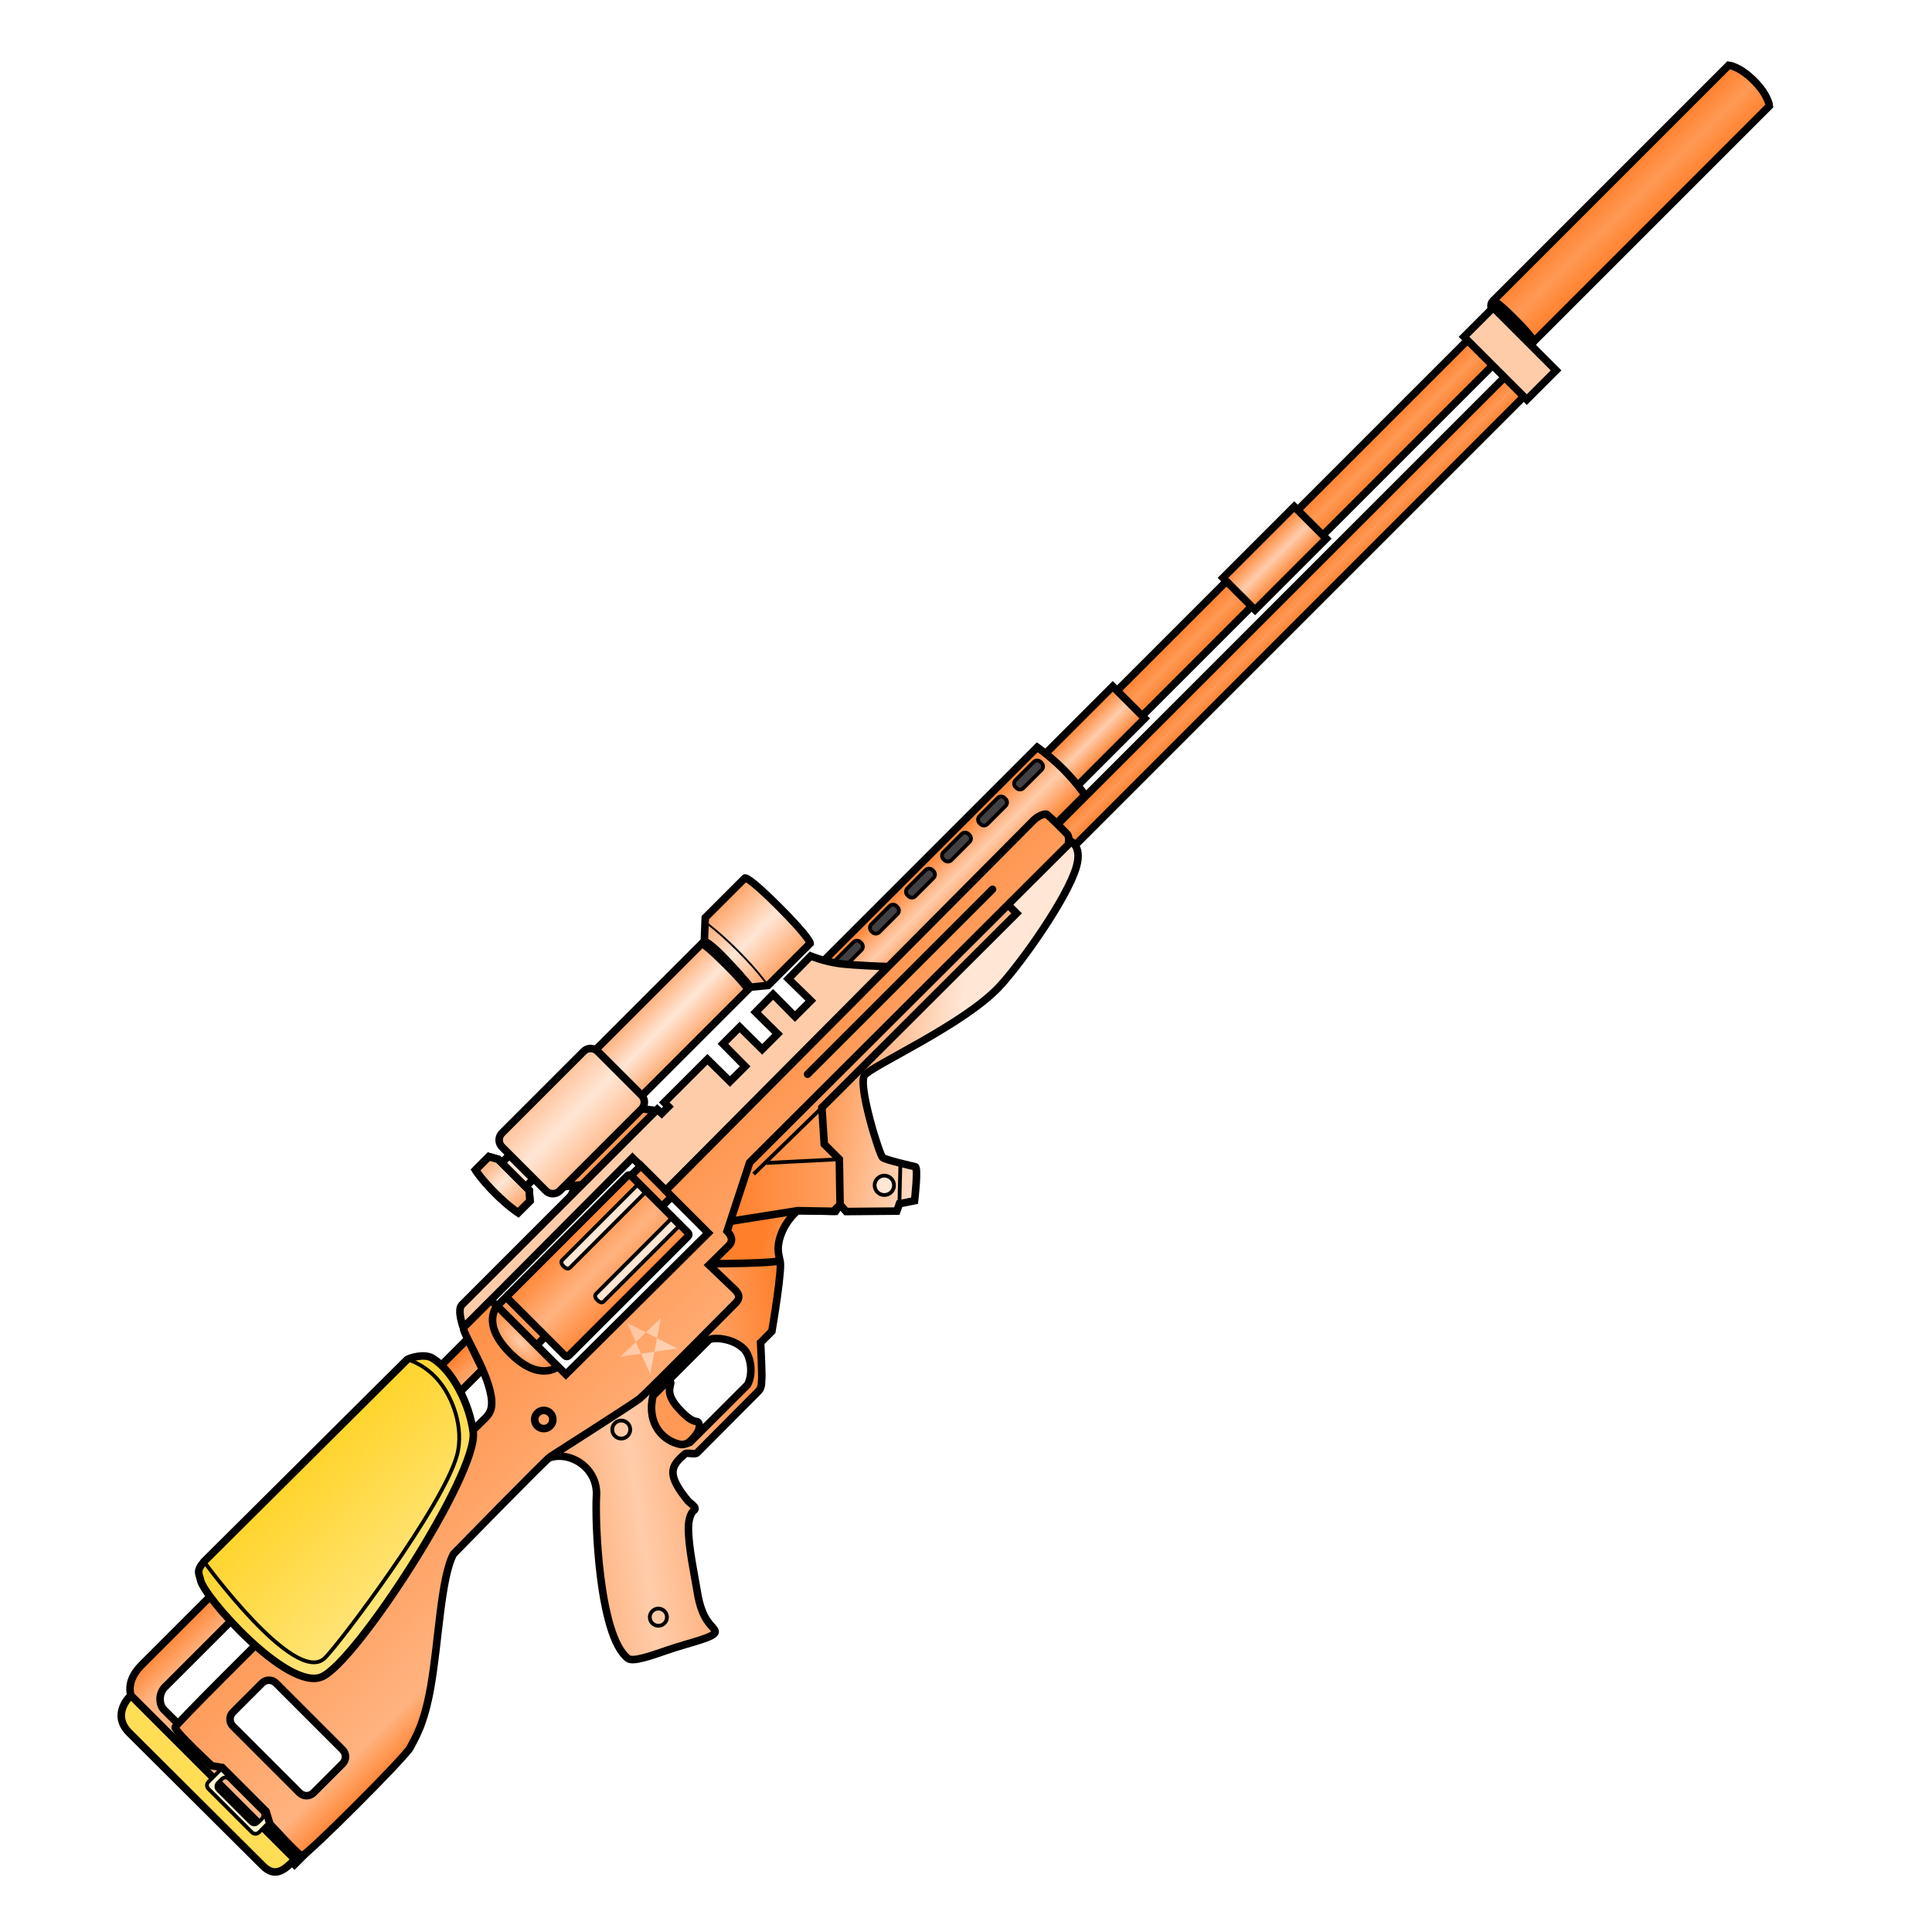
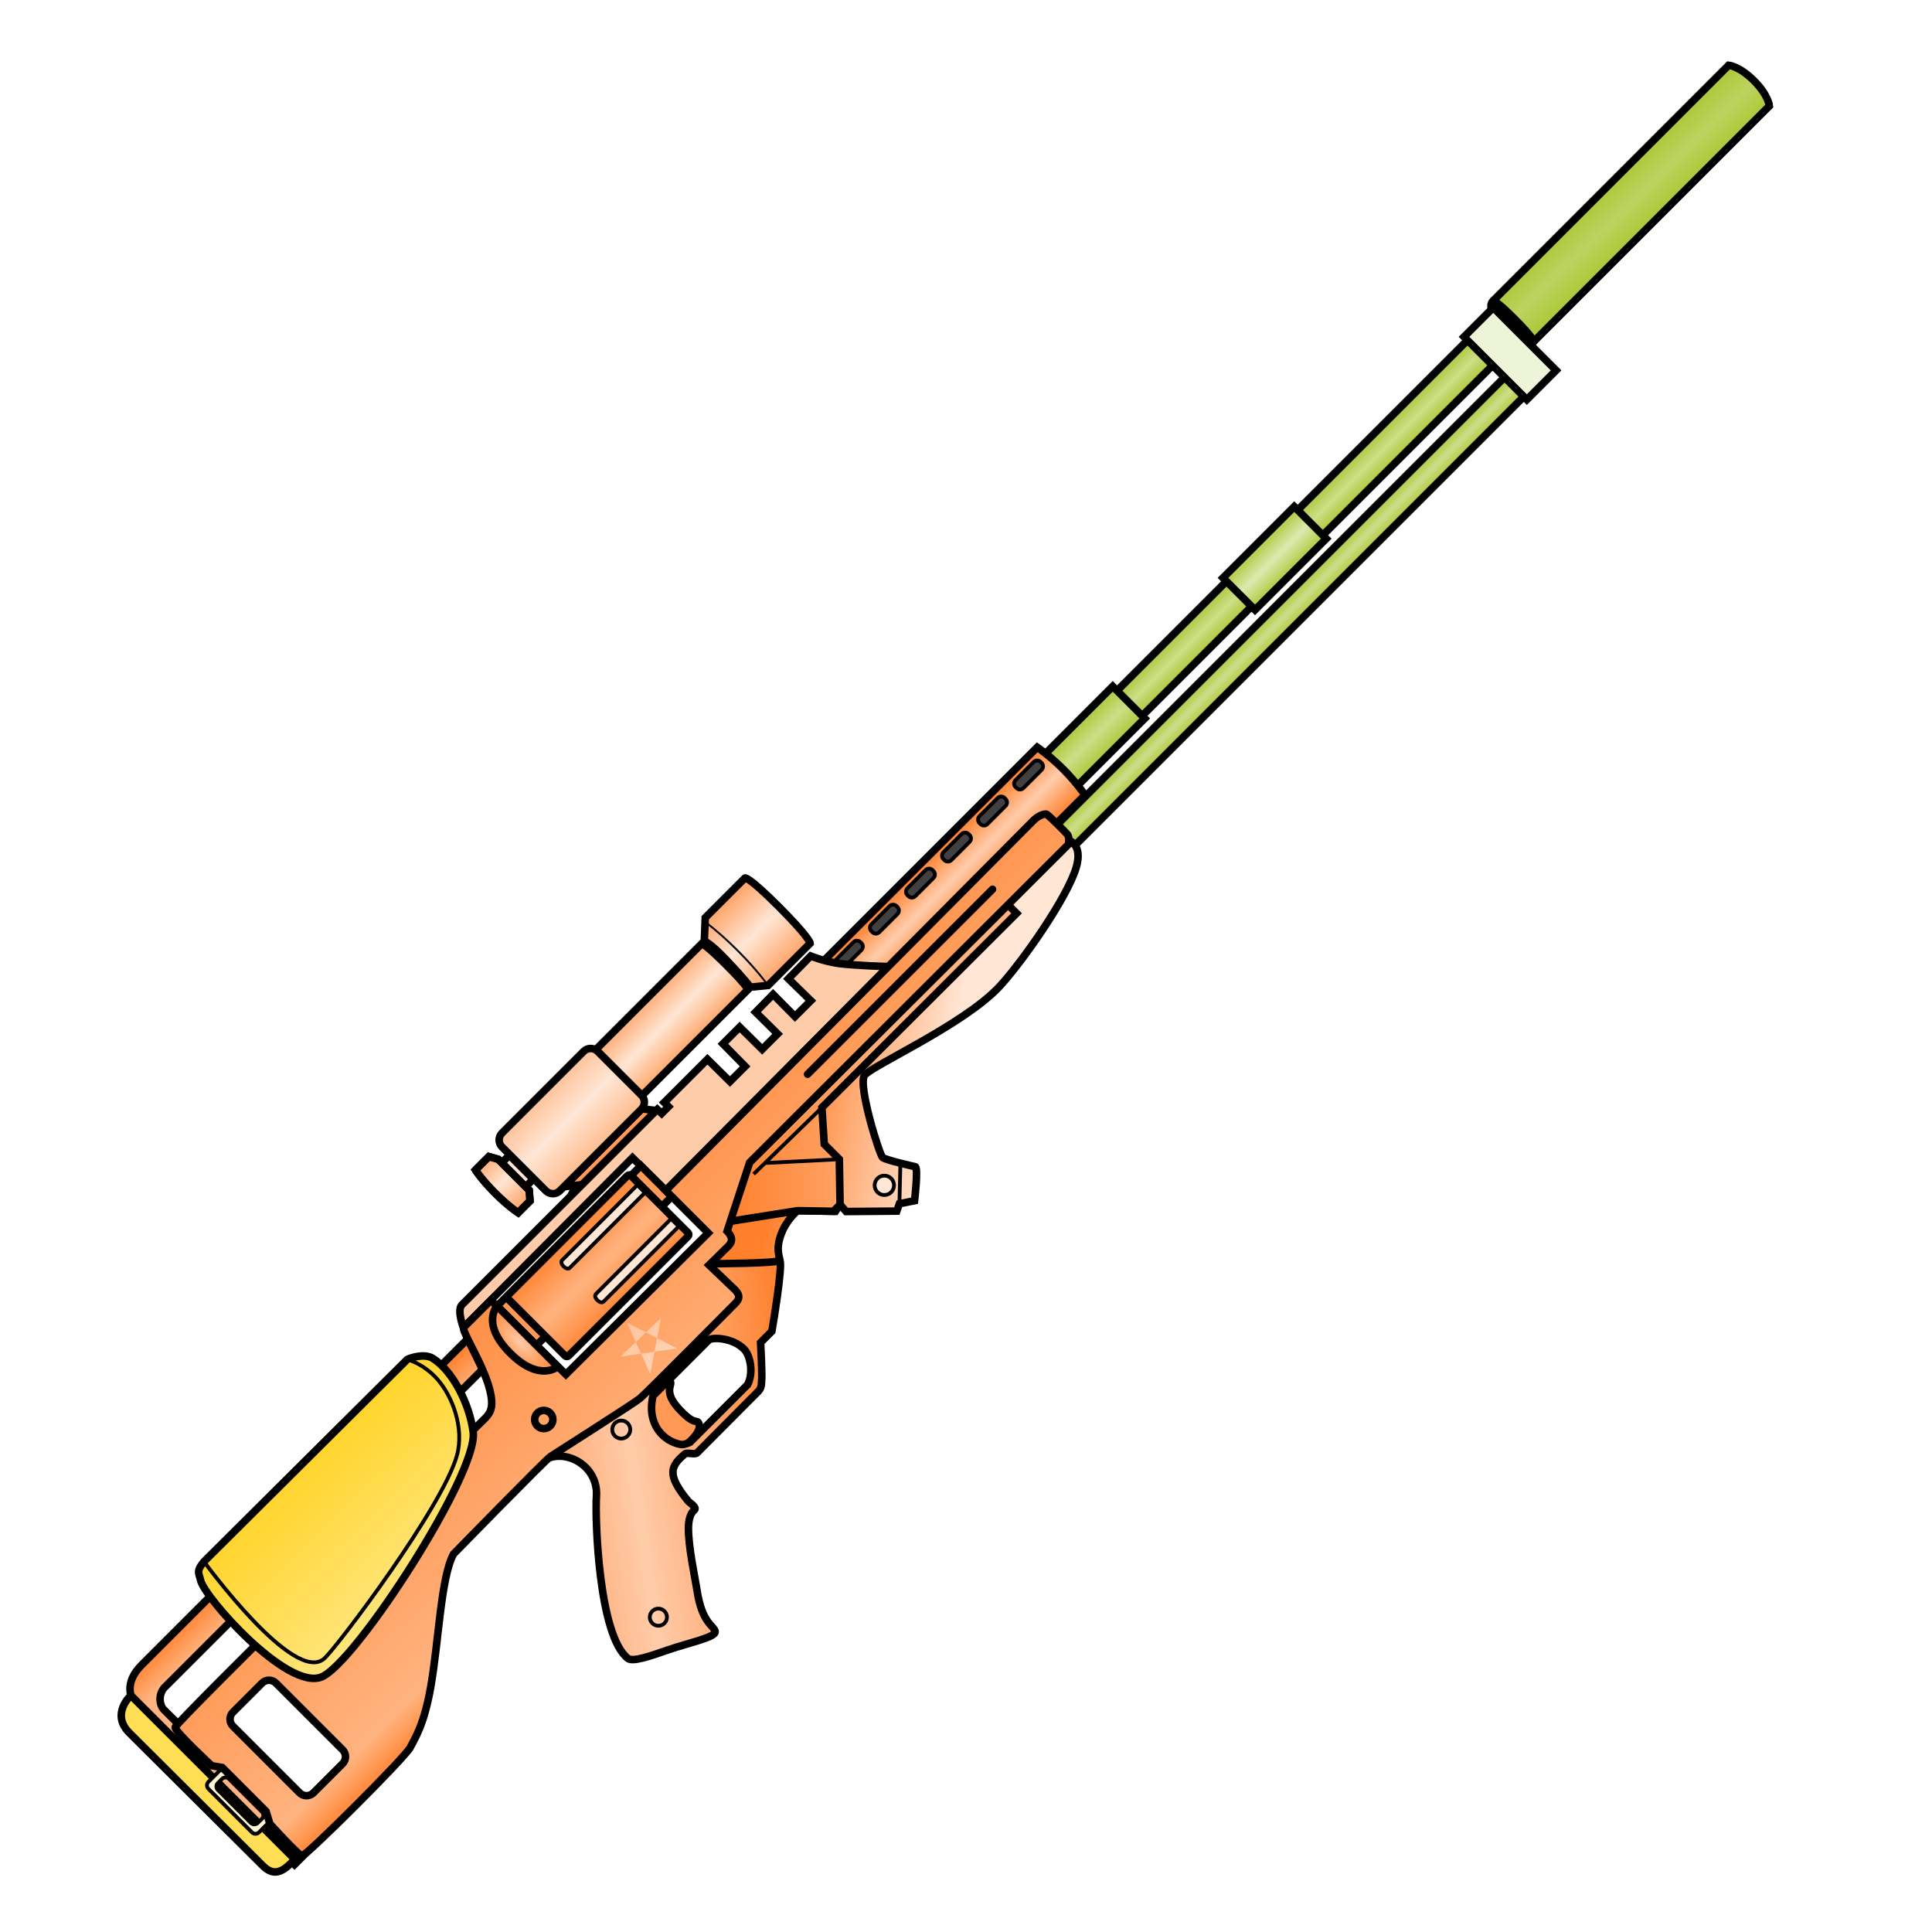
<svg xmlns="http://www.w3.org/2000/svg" xmlns:xlink="http://www.w3.org/1999/xlink" viewBox="0 0 256 256">
  <defs>
+     <linearGradient id="innoGrad7">
+       <stop offset="0" stop-color="#abc837" />
+       <stop offset=".5" stop-color="#abc837" stop-opacity="0" />
+       <stop offset="1" stop-color="#abc837" />
+     </linearGradient>
    <linearGradient id="innoGrad6">
      <stop offset="0" stop-color="#ff7f2a" />
      <stop offset=".503" stop-color="#ff7f2a" stop-opacity="0" />
      <stop offset="1" stop-color="#ff7f2a" />
    </linearGradient>
    <linearGradient id="innoGrad4">
      <stop offset="0" stop-color="#ff7f2a" />
      <stop offset=".89" stop-color="#ff7f2a" stop-opacity="0" />
      <stop offset="1" stop-color="#ff7f2a" />
    </linearGradient>
    <linearGradient id="innoGrad3">
      <stop offset="0" stop-color="#ff7f2a" />
      <stop offset=".5" stop-color="#ff7f2a" stop-opacity="0" />
      <stop offset="1" stop-color="#ff7f2a" />
    </linearGradient>
    <linearGradient id="innoGrad2">
      <stop offset="0" stop-color="#ff7f2a" stop-opacity="0" />
      <stop offset="1" stop-color="#ff7f2a" />
    </linearGradient>
    <linearGradient id="innoGrad1">
      <stop offset="0" stop-color="#ffd42a" />
      <stop offset="1" stop-color="#ffd42a" stop-opacity="0" />
    </linearGradient>
    <linearGradient id="linearGradient966" x1="38.027" x2="37.776" y1="98.737" y2="117.05" gradientUnits="userSpaceOnUse" xlink:href="#innoGrad1" />
    <radialGradient id="radialGradient989" cx="65.238" cy="106.155" r="1.748" fx="65.238" fy="106.155" gradientTransform="matrix(1.38406 0 0 2.84231 -25.056 -195.633)" gradientUnits="userSpaceOnUse" xlink:href="#innoGrad2" />
    <linearGradient id="linearGradient1012" x1="73.741" x2="73.681" y1="101.098" y2="111.549" gradientUnits="userSpaceOnUse" xlink:href="#innoGrad3" />
    <linearGradient id="linearGradient1045" x1="41.949" x2="41.878" y1="89.871" y2="128.515" gradientUnits="userSpaceOnUse" xlink:href="#innoGrad4" />
    <linearGradient id="linearGradient1079" x1="17.544" x2="17.592" y1="105.141" y2="101.615" gradientUnits="userSpaceOnUse" xlink:href="#innoGrad2" />
    <linearGradient id="linearGradient1102" x1="109.548" x2="97.147" y1="116.731" y2="104.256" gradientUnits="userSpaceOnUse" xlink:href="#innoGrad2" />
    <linearGradient id="linearGradient1133" x1="111.928" x2="102.529" y1="120.989" y2="107.701" gradientUnits="userSpaceOnUse" xlink:href="#innoGrad2" />
    <linearGradient id="linearGradient1156" x1="85.167" x2="85.326" y1="82.406" y2="104.266" gradientUnits="userSpaceOnUse" xlink:href="#innoGrad3" />
    <linearGradient id="linearGradient1179" x1="111.658" x2="111.5" y1="86.136" y2="100.595" gradientUnits="userSpaceOnUse" xlink:href="#innoGrad3" />
    <linearGradient id="linearGradient1211" x1="101.88" x2="101.941" y1="87.733" y2="99.072" gradientUnits="userSpaceOnUse" xlink:href="#innoGrad3" />
    <linearGradient id="linearGradient1234" x1="74.707" x2="74.571" y1="88.022" y2="98.078" gradientUnits="userSpaceOnUse" xlink:href="#innoGrad3" />
-     <linearGradient id="linearGradient1257" x1="227.812" x2="227.754" y1="100.926" y2="107.028" gradientUnits="userSpaceOnUse" xlink:href="#innoGrad3" />
-     <linearGradient id="linearGradient1290" x1="209.654" x2="209.654" y1="107.503" y2="110.326" gradientUnits="userSpaceOnUse" xlink:href="#innoGrad3" />
-     <linearGradient id="linearGradient1313" x1="212.766" x2="212.766" y1="102.078" y2="105.758" gradientUnits="userSpaceOnUse" xlink:href="#innoGrad3" />
-     <linearGradient id="linearGradient1336" x1="183.133" x2="183.133" y1="101.57" y2="106.265" gradientUnits="userSpaceOnUse" xlink:href="#innoGrad3" />
-     <linearGradient id="linearGradient1359" x1="156.674" x2="156.674" y1="101.443" y2="106.138" gradientUnits="userSpaceOnUse" xlink:href="#innoGrad3" />
+     <linearGradient id="linearGradient1257" x1="227.812" x2="227.754" y1="100.926" y2="107.028" gradientUnits="userSpaceOnUse" xlink:href="#innoGrad7" />
+     <linearGradient id="linearGradient1290" x1="209.654" x2="209.654" y1="107.503" y2="110.326" gradientUnits="userSpaceOnUse" xlink:href="#innoGrad7" />
+     <linearGradient id="linearGradient1313" x1="212.766" x2="212.766" y1="102.078" y2="105.758" gradientUnits="userSpaceOnUse" xlink:href="#innoGrad7" />
+     <linearGradient id="linearGradient1336" x1="183.133" x2="183.133" y1="101.57" y2="106.265" gradientUnits="userSpaceOnUse" xlink:href="#innoGrad7" />
+     <linearGradient id="linearGradient1359" x1="156.674" x2="156.674" y1="101.443" y2="106.138" gradientUnits="userSpaceOnUse" xlink:href="#innoGrad7" />
    <linearGradient id="linearGradient1382" x1="146.687" x2="146.687" y1="100.375" y2="107.367" gradientUnits="userSpaceOnUse" xlink:href="#innoGrad3" />
    <linearGradient id="linearGradient1407" x1="46.461" x2="75.425" y1="116.962" y2="138.657" gradientUnits="userSpaceOnUse" xlink:href="#innoGrad6" />
  </defs>
  <g transform="scale(1.27924) rotate(-45 99.331 136.262)">
    <path fill="#f95" stroke="#000" stroke-miterlimit="10" stroke-width=".782" d="M73.26 119.736c.449.736-1.121.062-1.27 2.726-.147 2.666.634 2.141.36 2.708-.571 1.177-5.076.613-5.013-1.269.065-1.882 4.273-6.874 5.923-4.165z" />
    <path fill="#fca" d="M90.244 119.083c.063.501-5.771 4.631-5.771 4.631h-1.651s-2.412 2.682-2.75 2.894c-.062.038-.403.478-.927.51l-9.049.022c-.345-.01-.671-.788-.977-.812-1.947-.147-2.86.12-3.218 3.694-.023.241.235 1.168-.23 1.105-.46-.065-1.108.293-1.673.841-1.426 1.387-3.209 4.184-4.018 5.288-2.007 2.732-1.307 3.774-1.649 4.286-.338.509-2.73-1.092-4.908-2.148-1.621-.787-3.377-1.63-3.457-2.264-.478-3.811 7.842-12.667 9.569-14.177 2.25-1.967 1.396-5.351-.695-6.302-2.277-1.036 26.074-2.391 26.074-2.391s5.266 4.32 5.33 4.823zm-19.205.653c-2.665 1.67-2.509 4.219-1.522 5.604.057.081.235.286.825.507h8.438c1.361-.424 2.348-1.983 2.348-2.875.001-1.63-1.366-3.132-1.882-3.236z" />
    <path fill="url(#linearGradient1407)" stroke="#000" stroke-miterlimit="10" stroke-width=".782" d="M90.244 119.083c.063.501-5.771 4.631-5.771 4.631h-1.651s-2.412 2.682-2.75 2.894c-.062.038-.403.478-.927.51l-9.049.022c-.345-.01-.671-.788-.977-.812-1.947-.147-2.86.12-3.218 3.694-.023.241.235 1.168-.23 1.105-.46-.065-1.108.293-1.673.841-1.426 1.387-3.209 4.184-4.018 5.288-2.007 2.732-1.307 3.774-1.649 4.286-.338.509-2.73-1.092-4.908-2.148-1.621-.787-3.377-1.63-3.457-2.264-.478-3.811 7.842-12.667 9.569-14.177 2.25-1.967 1.396-5.351-.695-6.302-2.277-1.036 26.074-2.391 26.074-2.391s5.266 4.32 5.33 4.823zm-19.205.653c-2.665 1.67-2.509 4.219-1.522 5.604.057.081.235.286.825.507h8.438c1.361-.424 2.348-1.983 2.348-2.875.001-1.63-1.366-3.132-1.882-3.236z" />
    <circle cx="66.242" cy="119.88" r=".934" fill="none" stroke="#000" stroke-miterlimit="10" stroke-width=".391" />
    <circle cx="55.219" cy="136.341" r=".889" fill="none" stroke="#000" stroke-miterlimit="10" stroke-width=".391" />
  </g>
  <g>
-     <path fill="#f95" d="M147.673 91.863l51.082-51.081 3.328 3.329-51.08 51.08z" />
+     <path fill="#cdde87" d="M147.673 91.863l51.082-51.081 3.328 3.329-51.08 51.08z" />
    <path fill="url(#linearGradient1313)" stroke="#000" stroke-miterlimit="10" stroke-width=".782" d="M156.295 102.078h56.471v3.68h-56.471z" transform="scale(1.27924) rotate(-45 99.331 136.262)" />
-     <path fill="#fca" d="M138.576 99.811l8.866-8.865 4.247 4.247-8.866 8.865z" />
+     <path fill="#cdde87" d="M138.576 99.811l8.866-8.865 4.247 4.247-8.866 8.865z" />
    <path fill="url(#linearGradient1359)" stroke="#000" stroke-miterlimit="10" stroke-width=".782" d="M146.873 101.443h9.801v4.695h-9.801z" transform="scale(1.27924) rotate(-45 99.331 136.262)" />
-     <path fill="#fca" d="M162.05 76.568l9.44-9.44 4.247 4.246-9.44 9.44z" />
+     <path fill="#dde9af" d="M162.05 76.568l9.44-9.44 4.247 4.246-9.44 9.44z" />
    <path fill="url(#linearGradient1336)" stroke="#000" stroke-miterlimit="10" stroke-width=".782" d="M172.696 101.57h10.437v4.695h-10.437z" transform="scale(1.27924) rotate(-45 99.331 136.262)" />
-     <path fill="#f95" d="M137.946 111.405l62.9-62.9 2.554 2.553-62.9 62.9z" />
+     <path fill="#cdde87" d="M137.946 111.405l62.9-62.9 2.554 2.553-62.9 62.9z" />
    <path fill="url(#linearGradient1290)" stroke="#000" stroke-miterlimit="10" stroke-width=".782" d="M140.116 107.503h69.538v2.823h-69.538z" transform="scale(1.27924) rotate(-45 99.331 136.262)" />
-     <path fill="#f95" stroke="#000" stroke-miterlimit="10" stroke-width="1" d="M197.836 39.864c.76-.76 6.318 4.472 5.395 5.395-.924.924-1.88-.263-3.582-1.815-1.704-1.547-2.574-2.819-1.813-3.58z" />
-     <path fill="#f95" d="M234.452 14.038L203.23 45.259s.005-.462-2.579-3.045c-2.582-2.583-2.815-2.35-2.815-2.35l31.221-31.221s1.416.115 3.347 2.046c1.934 1.934 2.048 3.349 2.048 3.349z" />
+     <path fill="#cdde87" stroke="#000" stroke-miterlimit="10" stroke-width="1" d="M197.836 39.864c.76-.76 6.318 4.472 5.395 5.395-.924.924-1.88-.263-3.582-1.815-1.704-1.547-2.574-2.819-1.813-3.58z" />
+     <path fill="#bcd35f" d="M234.452 14.038L203.23 45.259s.005-.462-2.579-3.045c-2.582-2.583-2.815-2.35-2.815-2.35l31.221-31.221s1.416.115 3.347 2.046c1.934 1.934 2.048 3.349 2.048 3.349z" />
    <path fill="url(#linearGradient1257)" stroke="#000" stroke-miterlimit="10" stroke-width=".782" d="M247.281 107.027h-34.516s.258-.253.258-3.109c0-2.855-.258-2.855-.258-2.855h34.516s.719.846.719 2.981c0 2.138-.719 2.983-.719 2.983z" transform="scale(1.27924) rotate(-45 99.331 136.262)" />
-     <path fill="#fca" stroke="#000" stroke-miterlimit="10" stroke-width="1" d="M193.989 44.629l3.876-3.876 8.322 8.323-3.876 3.876z" />
+     <path fill="#eef4d7" stroke="#000" stroke-miterlimit="10" stroke-width="1" d="M193.989 44.629l3.876-3.876 8.322 8.323-3.876 3.876z" />
  </g>
  <g>
    <path fill="#f95" stroke="#000" stroke-miterlimit="10" stroke-width="1" d="M76.543 159.397l-.922-.921.732-1.414-1.647.192 10.33-10.33 1.57.19 1.11 1.11z" />
    <path fill="#ffe6d5" stroke="#000" stroke-miterlimit="10" stroke-width="1" d="M62.997 155.035l1.78-1.78 1.25.359 4.092 4.093.11 1.42-1.57 1.57s-1.3-.842-3.059-2.601c-1.76-1.761-2.603-3.061-2.603-3.061z" />
    <path fill="url(#linearGradient1234)" stroke="#000" stroke-miterlimit="10" stroke-width=".782" d="M74.571 90.191h1.967l.493.889v4.525l-.725.846h-1.735s-.253-1.184-.253-3.129c0-1.947.253-3.131.253-3.131z" transform="scale(1.27924) rotate(-45 99.331 136.262)" />
    <path fill="#ffe6d5" stroke="#000" stroke-miterlimit="10" stroke-width="1" d="M66.485 154.072l1.007-1.007 3.176 3.176-1.007 1.007z" />
    <path fill="#ffe6d5" d="M99.103 131.134l-14.047 14.047-6.104-6.104L93 125.031s.476.086 3.247 2.857c2.771 2.772 2.857 3.246 2.857 3.246z" />
    <path fill="url(#linearGradient1211)" stroke="#000" stroke-miterlimit="10" stroke-width=".782" d="M107.74 96.938H92.211V90.19h15.529s.215.311.215 3.374c0 3.064-.215 3.374-.215 3.374z" transform="scale(1.27924) rotate(-45 99.331 136.262)" />
    <path fill="#ffe6d5" d="M93 125.031s.698.155 2.86 2.434c2.802 2.951 3.243 3.67 3.243 3.67l2.34-.235 5.584-5.584s-.027-.714-4.165-4.853c-4.139-4.138-4.482-3.794-4.482-3.794l-5.258 5.257z" />
    <path fill="url(#linearGradient1179)" stroke="#000" stroke-miterlimit="10" stroke-width=".782" d="M108.101 90.191s.3.471.236 2.926c-.083 3.18-.236 3.821-.236 3.821l1.423 1.164h6.173s.38-.41.38-4.985-.38-4.575-.38-4.575h-5.812z" transform="scale(1.27924) rotate(-45 99.331 136.262)" />
    <path fill="none" stroke="#000" stroke-miterlimit="10" stroke-width=".249" d="M93.122 121.926s1.92 1.332 4.618 4.03c2.697 2.696 4.03 4.618 4.03 4.618" />
    <path fill="#ffe6d5" d="M85 145.124a1.3 1.3 0 0 1 0 1.838L74.171 157.79a1.3 1.3 0 0 1-1.838 0l-5.817-5.816a1.298 1.298 0 0 1 .001-1.837l10.828-10.828a1.298 1.298 0 0 1 1.837 0z" />
    <path fill="url(#linearGradient1156)" stroke="#000" stroke-miterlimit="10" stroke-width=".782" d="M92.211 96.875c0 .561-.454 1.016-1.016 1.016h-11.97a1.016 1.016 0 0 1-1.016-1.016v-6.43c0-.561.454-1.015 1.016-1.015h11.97c.562 0 1.016.454 1.016 1.015z" transform="scale(1.27924) rotate(-45 99.331 136.262)" />
  </g>
  <g transform="scale(1.27924) rotate(-45 99.331 136.262)">
    <path fill="#fca" d="M115.46 100.375h31.227s.293 1.564.293 3.496c0 1.93-.293 3.496-.293 3.496H115.46z" />
    <path fill="url(#linearGradient1382)" stroke="#000" stroke-miterlimit="10" stroke-width=".782" d="M115.46 100.375h31.227s.293 1.564.293 3.496c0 1.93-.293 3.496-.293 3.496H115.46z" />
    <path fill="#414042" stroke="#000" stroke-miterlimit="10" stroke-width=".391" d="M124.742 101.844c0 .28-.228.507-.507.507h-2.665a.508.508 0 0 1-.507-.507v-.146c0-.28.227-.507.507-.507h2.665c.28 0 .507.227.507.507zM130.021 101.844c0 .28-.227.507-.509.507h-2.664a.508.508 0 0 1-.507-.507v-.146c0-.28.227-.507.507-.507h2.664c.282 0 .509.227.509.507zM135.299 101.844c0 .28-.227.507-.507.507h-2.664a.509.509 0 0 1-.51-.507v-.146c0-.28.228-.507.51-.507h2.664c.28 0 .507.227.507.507zM140.58 101.844c0 .28-.228.507-.508.507h-2.666a.509.509 0 0 1-.508-.507v-.146c0-.28.228-.507.508-.507h2.666c.28 0 .508.227.508.507zM145.857 101.844c0 .28-.227.507-.507.507h-2.664a.507.507 0 0 1-.509-.507v-.146c0-.28.226-.507.509-.507h2.664c.28 0 .507.227.507.507zM119.463 101.844c0 .28-.227.507-.507.507h-2.665a.508.508 0 0 1-.507-.507v-.146c0-.28.227-.507.507-.507h2.665c.28 0 .507.227.507.507z" />
    <path fill="#fca" stroke="#000" stroke-miterlimit="10" stroke-width=".782" d="M62.138 100.856s.804-1.776 1.565-1.784c.335-.003 28.633-.001 28.633-.001l.023.616h.993l-.002-.616 6.326.001.021 3.279h2.221l.023-3.279h2.453l.02 3.279h2.262l-.019-3.199 2.58-.027-.019 3.226h2.321l-.039-3.248 3.301-.032s.586 1.392 1.524 2.624c.938 1.234 3.382 3.83 3.382 3.83l-32.699.104-.036-4.836z" />
    <path fill="#f95" stroke="#000" stroke-miterlimit="10" stroke-width=".782" d="M85.549 101.993h1.458v4.526h-1.458zM66.198 101.739h1.331v5.764h-1.331z" />
    <path fill="#ffe6d5" d="M142.178 109.506s.742 1.319-1.396 2.5c-2.873 1.589-10.939 2.995-14.372 3.126-5.361.206-15.196-3.57-16.403-3.379-1.205.191-4.758 6.947-4.695 7.36.064.412 1.523 2.759 1.714 3.046.191.285-2.539 2.443-2.539 2.443l-1.332-.889-.729.349-3.744-3.679.063-.952-.825.158-2.728-2.823s-1.441-.182-2.981.538c-1.541.722-1.697 1.561-1.967 1.778-.27.216-5.331-4.822-5.331-4.822l9.931-6.758z" />
    <path fill="url(#linearGradient1133)" stroke="#000" stroke-miterlimit="10" stroke-width=".782" d="M142.178 109.506s.742 1.319-1.396 2.5c-2.873 1.589-10.939 2.995-14.372 3.126-5.361.206-15.196-3.57-16.403-3.379-1.205.191-4.758 6.947-4.695 7.36.064.412 1.523 2.759 1.714 3.046.191.285-2.539 2.443-2.539 2.443l-1.332-.889-.729.349-3.744-3.679.063-.952-.825.158-2.728-2.823s-1.441-.182-2.981.538c-1.541.722-1.697 1.561-1.967 1.778-.27.216-5.331-4.822-5.331-4.822l9.931-6.758z" />
    <path fill="#ffb380" d="M98.745 119.432h-.977l-2.576-2.665-5.708-4.152.506-2.924 43.018.071v1.262l-28.488-.031-2.507 2.855v2.205z" />
    <path fill="url(#linearGradient1102)" stroke="#000" stroke-miterlimit="10" stroke-width=".782" d="M133.008 109.762v1.262l-28.488-.031-2.507 2.855v2.205l-3.268 3.379h-.977l-2.576-2.665-5.708-4.152.506-2.924z" />
    <path fill="none" stroke="#000" stroke-miterlimit="10" stroke-width=".391" d="M104.52 110.993l-9.867-.128M96.271 110.865l5.742 5.188M106.199 120.814l-3.043 2.9" />
    <circle cx="103.399" cy="121.26" r="1.004" fill="#ffe6d5" stroke="#000" stroke-miterlimit="10" stroke-width=".391" />
  </g>
  <g transform="scale(1.27924) rotate(-45 99.331 136.262)">
    <path fill="#ffb380" d="M60.486 105.316H14.09c-1.057-.067-1.828.83-1.862 1.541v20.956h-1.776v-22.605c-.04-1.692.887-3.214 3.426-3.214h47.758z" />
    <path fill="url(#linearGradient1079)" stroke="#000" stroke-miterlimit="10" stroke-width=".782" d="M60.486 105.316H14.09c-1.057-.067-1.828.83-1.862 1.541v20.956h-1.776v-22.605c-.04-1.692.887-3.214 3.426-3.214h47.758z" />
    <path fill="#fd5" stroke="#000" stroke-miterlimit="10" stroke-width=".782" d="M10.854 103.435S8 103.282 8 106.053l.042 19.458c-.042 1.959 1.413 1.947 2.813 1.947v-24.023z" />
    <path fill="#fff6d5" stroke="#000" stroke-miterlimit="10" stroke-width=".391" d="M12.526 122.338a.508.508 0 0 1-.509.508H10.2a.507.507 0 0 1-.508-.508v-6.385c0-.279.227-.507.508-.507h1.817c.282 0 .509.228.509.507zm-.605-5.607a.507.507 0 0 0-.507-.508h-.61a.507.507 0 0 0-.507.508v4.831c0 .279.227.507.507.507h.61a.506.506 0 0 0 .507-.507z" />
    <path fill="#ffb380" d="M56.936 109.082c.761.018 1.313-.092 1.945-.828 1.784-2.073 2.699-6.818 3.257-7.397h4.036l.053 10.928 20.78.065v-6.218l54.097-.174c.95.035 1.358.455 1.364.509.075.674.065 2.487.045 2.957-.02.47-.689.85-.689.85l-46.614-.051-6.68 3.376c-.009.635-.211 1.177-.972 1.184l-2.834-.022.086 3.725c-.015.546-.15.972-.85 1.002 0 0-13.303.069-14.125-.028-.886-.107-10.118-2.158-10.745-2.287-.626-.129-14.253.039-14.253.039-2.651.792-7.473 5.316-11.42 8.079-3.229 2.262-4.848 2.574-5.925 2.922-1.075.348-15.646.335-15.862 0-.216-.336 0-4.695 0-4.695l.634-1.189v-6.425l-.634-.888s-.202-5.166.132-5.502c.334-.337 45.174.068 45.174.068zm-34.556 4.075c0-.561-.456-1.016-1.016-1.016h-4.272c-.561 0-1.016.455-1.016 1.016v9.771c0 .561.455 1.016 1.016 1.016h4.272c.561 0 1.016-.455 1.016-1.016z" />
    <path fill="#ffe6d5" fill-rule="evenodd" d="M74.494 112.465l-2.047 5.457 4.86-3.297-5.791-.148 4.753 3.545z" />
    <path fill="url(#linearGradient1045)" stroke="#000" stroke-miterlimit="10" stroke-width=".782" d="M56.936 109.082c.761.018 1.313-.092 1.945-.828 1.784-2.073 2.699-6.818 3.257-7.397h4.036l.053 10.928 20.78.065v-6.218l54.097-.174c.95.035 1.358.455 1.364.509.075.674.065 2.487.045 2.957-.02.47-.689.85-.689.85l-46.614-.051-6.68 3.376c-.009.635-.211 1.177-.972 1.184l-2.834-.022.086 3.725c-.015.546-.15.972-.85 1.002 0 0-13.303.069-14.125-.028-.886-.107-10.118-2.158-10.745-2.287-.626-.129-14.253.039-14.253.039-2.651.792-7.473 5.316-11.42 8.079-3.229 2.262-4.848 2.574-5.925 2.922-1.075.348-15.646.335-15.862 0-.216-.336 0-4.695 0-4.695l.634-1.189v-6.425l-.634-.888s-.202-5.166.132-5.502c.334-.337 45.174.068 45.174.068zm-34.556 4.075c0-.561-.456-1.016-1.016-1.016h-4.272c-.561 0-1.016.455-1.016 1.016v9.771c0 .561.455 1.016 1.016 1.016h4.272c.561 0 1.016-.455 1.016-1.016z" />
    <path fill="#ffb380" d="M85.549 110.367c0 .14-.113.254-.254.254H67.782a.254.254 0 0 1-.253-.254v-8.375c0-.14.114-.253.253-.253h17.513c.141 0 .254.113.254.253z" />
    <path fill="url(#linearGradient1012)" stroke="#000" stroke-miterlimit="10" stroke-width=".782" d="M85.549 110.367c0 .14-.113.254-.254.254H67.782a.254.254 0 0 1-.253-.254v-8.375c0-.14.114-.253.253-.253h17.513c.141 0 .254.113.254.253z" />
    <path fill="#ffe6d5" stroke="#000" stroke-miterlimit="10" stroke-width=".391" d="M85.326 103.146H74.307s-.338 0-.338.56.338.56.338.56h11.019zM85.326 108.094H74.307s-.338 0-.338.561c0 .559.338.559.338.559h11.019z" />
    <path fill="#fca" d="M66.198 101.739v8.882s-2.495-.168-2.495-4.483c0-4.315 2.495-4.399 2.495-4.399z" />
    <path fill="url(#radialGradient989)" stroke="#000" stroke-miterlimit="10" stroke-width=".782" d="M66.198 101.739v8.882s-2.495-.168-2.495-4.483c0-4.315 2.495-4.399 2.495-4.399z" />
    <circle cx="61.304" cy="113.469" r=".943" fill="none" stroke="#000" stroke-miterlimit="10" stroke-width=".782" />
    <path fill="none" stroke="#000" stroke-linecap="round" stroke-miterlimit="10" stroke-width=".782" d="M105.916 107.503h27.092" />
    <path fill="#ffe680" d="M55.706 99.071l-29.694-.082c-1.343.112-1.229.539-1.608 1.101-.985 1.46-1.776 14.498 1.776 15.963 3.553 1.464 26.438-3.455 29.039-6.839 1.825-2.373 2.972-6.019 2.433-8.358-.23-.996-1.617-1.684-1.946-1.785z" />
    <path fill="url(#linearGradient966)" stroke="#000" stroke-miterlimit="10" stroke-width=".782" d="M55.706 99.071l-29.694-.082c-1.343.112-1.229.539-1.608 1.101-.985 1.46-1.776 14.498 1.776 15.963 3.553 1.464 26.438-3.455 29.039-6.839 1.825-2.373 2.972-6.019 2.433-8.358-.23-.996-1.617-1.684-1.946-1.785z" />
    <path fill="none" stroke="#000" stroke-miterlimit="10" stroke-width=".391" d="M26.012 98.989s-2.498 15.831 1.775 15.914c2.093.04 19.759-2.455 24.534-5.169 2.545-1.448 4.028-4.682 4.146-7.107.103-2.125-.761-3.556-.761-3.556" />
  </g>
</svg>
